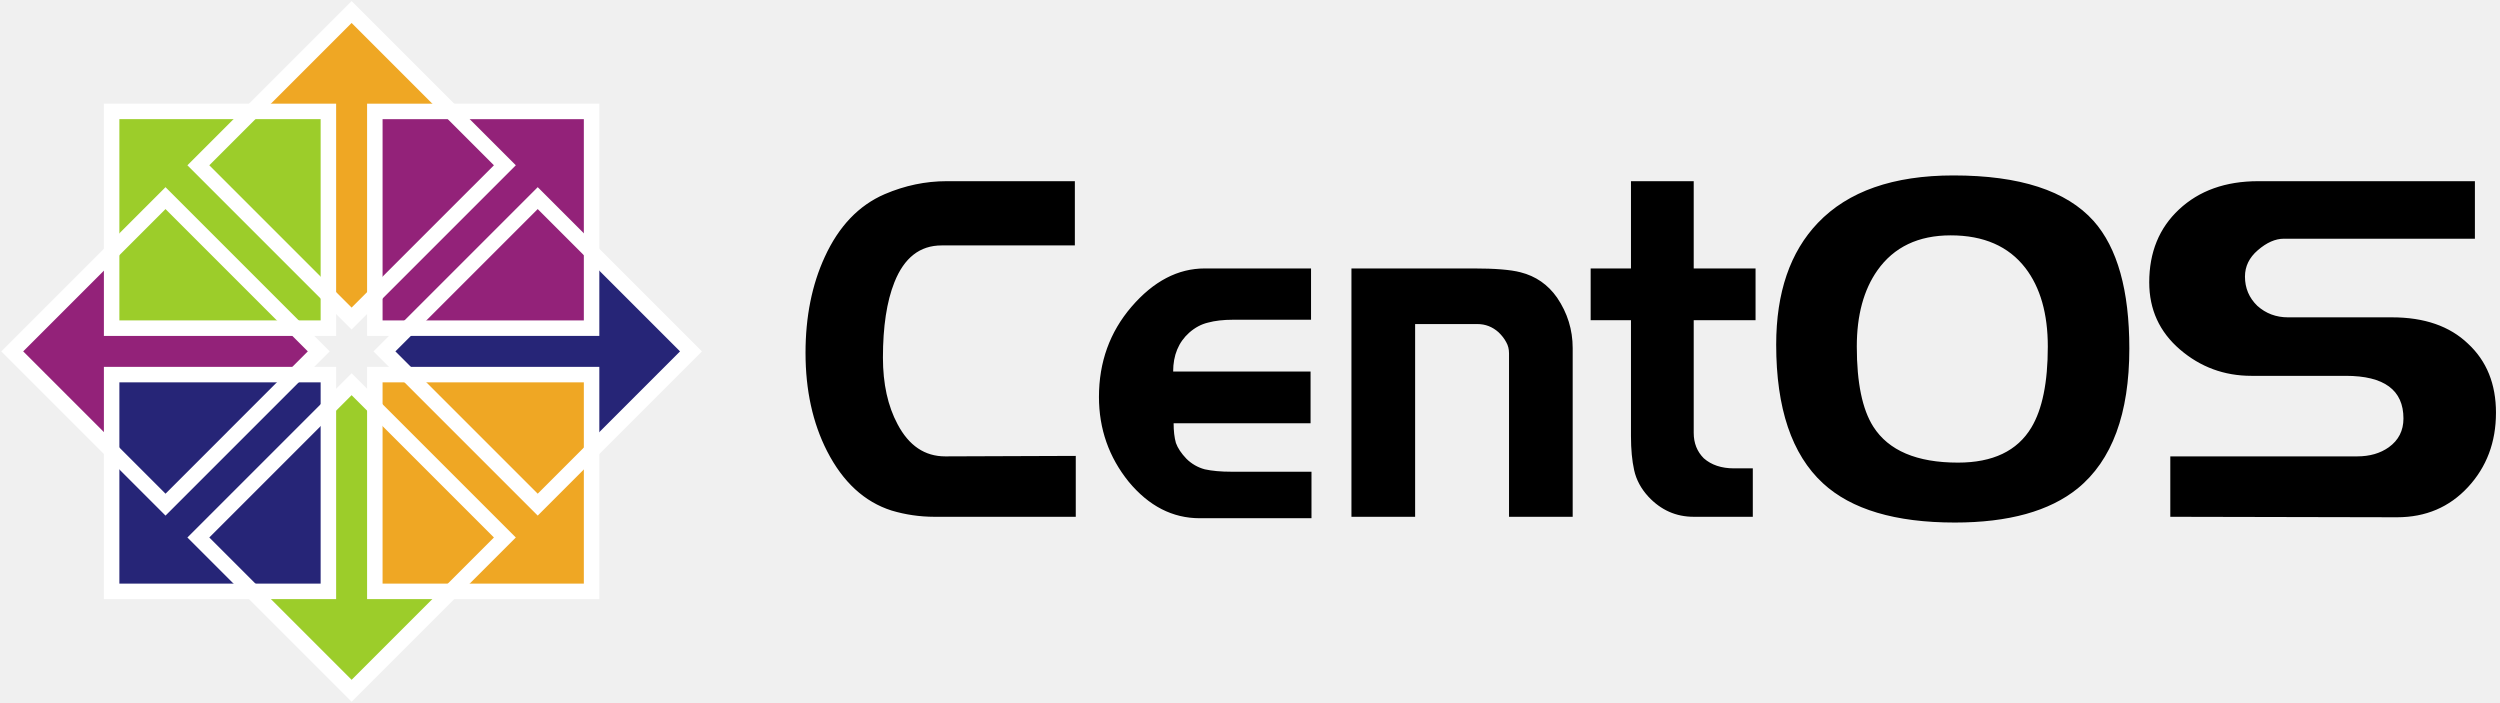
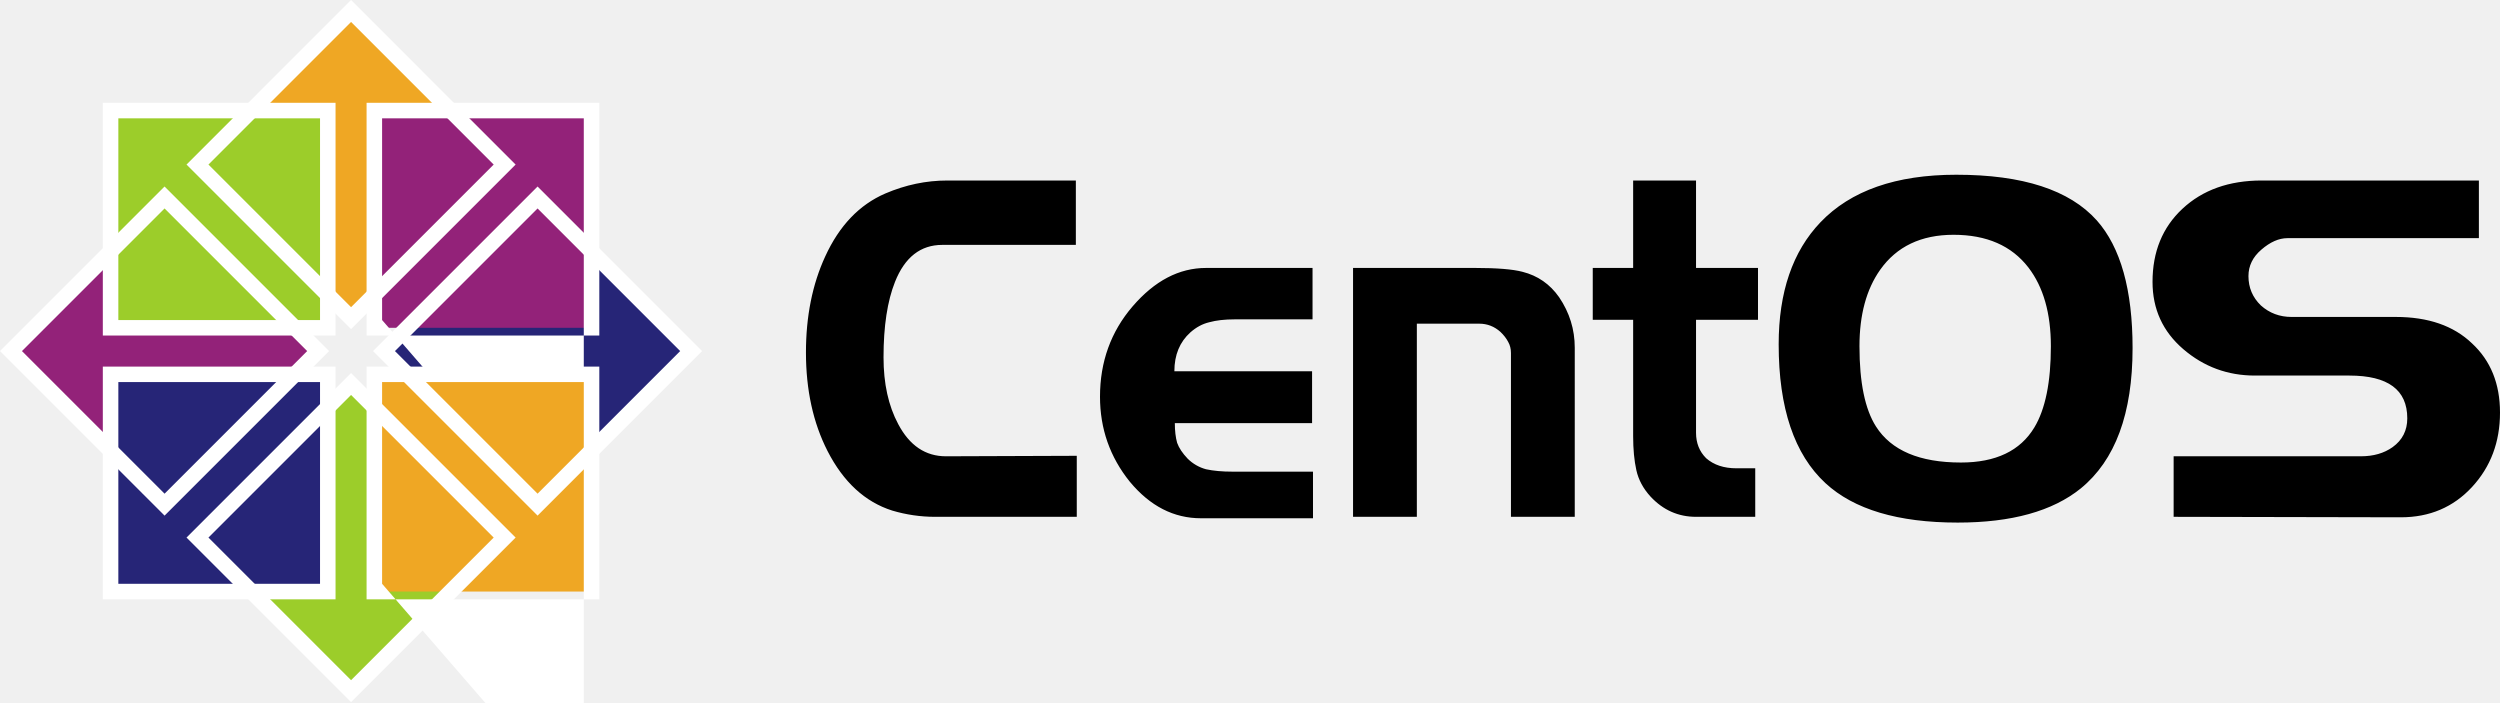
- <svg xmlns="http://www.w3.org/2000/svg" width="2500" height="703" viewBox="0 0 512 144" preserveAspectRatio="xMidYMid">
-   <path d="M511.22 84.546c0 6.023-1.907 11.097-5.722 15.222-3.816 4.125-8.663 6.187-14.543 6.187l-46.443-.098V93.483h38.28c2.565 0 4.723-.622 6.473-1.866 2.002-1.44 3.004-3.404 3.004-5.892 0-5.827-3.942-8.74-11.822-8.74h-19.329c-5.566 0-10.445-1.8-14.636-5.402-4.19-3.6-6.286-8.184-6.286-13.749 0-6.154 2.033-11.13 6.098-14.927 4.128-3.862 9.54-5.794 16.233-5.794h44.378v11.784H467.78c-1.751 0-3.534.786-5.347 2.358-1.752 1.505-2.628 3.305-2.628 5.4 0 2.358.844 4.355 2.533 5.992 1.752 1.57 3.847 2.356 6.287 2.356h21.298c6.63 0 11.822 1.8 15.575 5.401 3.815 3.536 5.723 8.25 5.723 14.142zM419.42 70.994c0-6.743-1.533-12.112-4.598-16.106-3.44-4.452-8.538-6.678-15.293-6.678-6.63 0-11.635 2.39-15.012 7.169-2.815 3.994-4.222 9.199-4.222 15.615 0 7.398 1.126 12.865 3.378 16.4 3.128 4.91 8.913 7.366 17.357 7.366 7.13 0 12.134-2.39 15.011-7.17 2.252-3.73 3.379-9.263 3.379-16.596zm16.7.393c0 13.355-3.534 22.915-10.602 28.676-5.755 4.648-14.136 6.973-25.145 6.973-12.197 0-21.204-2.685-27.021-8.053-6.38-5.893-9.57-15.353-9.57-28.382 0-10.671 2.846-18.986 8.538-24.944 6.192-6.482 15.45-9.722 27.772-9.722 13.573 0 23.142 3.11 28.71 9.329 4.879 5.5 7.318 14.207 7.318 26.123zm-76.564-5.794h-12.667V88.67c0 2.095.688 3.83 2.064 5.205 1.564 1.375 3.628 2.062 6.192 2.062h3.848v9.92h-12.104c-3.627 0-6.724-1.376-9.288-4.126-1.501-1.636-2.472-3.437-2.909-5.401-.438-1.964-.656-4.289-.656-6.973V65.593h-8.257V54.987h8.257V37.113h12.853v17.874h12.667v10.606zm-37.457 40.264h-13.042V72.37c0-.852-.187-1.604-.563-2.259-.375-.72-.907-1.407-1.594-2.062-1.251-1.113-2.69-1.67-4.316-1.67h-12.76v39.48H276.78V54.986h24.958c4.44 0 7.662.261 9.663.785 3.128.786 5.63 2.521 7.506 5.205 2.127 3.143 3.19 6.58 3.19 10.312v34.568zm-53.503.295h-22.893c-5.567 0-10.415-2.488-14.542-7.464-4.067-5.04-6.1-10.836-6.1-17.383 0-7.136 2.221-13.29 6.662-18.462 4.504-5.238 9.508-7.856 15.012-7.856h21.768v10.507H252.55c-2.001 0-3.722.197-5.16.59-1.376.327-2.658 1.015-3.847 2.062-2.19 1.964-3.283 4.616-3.283 7.954h28.147v10.607h-28.053c0 1.572.155 2.913.469 4.026.375 1.048 1.094 2.128 2.157 3.241a8.422 8.422 0 0 0 3.753 2.16c1.501.328 3.316.491 5.441.491h16.42v9.527zm-48.284-.295h-28.992a30.64 30.64 0 0 1-8.726-1.276c-5.566-1.768-9.976-5.828-13.229-12.178-2.939-5.761-4.41-12.472-4.41-20.132 0-7.399 1.314-13.946 3.941-19.642 2.878-6.285 6.975-10.573 12.291-12.865 4.13-1.767 8.35-2.65 12.666-2.65h26.271v13.159H192.82c-4.44 0-7.662 2.52-9.664 7.561-1.563 3.928-2.345 9.068-2.345 15.419 0 5.368 1 9.919 3.002 13.65 2.314 4.387 5.567 6.58 9.758 6.58l26.74-.098v12.472z" />
-   <path d="M60.672 66.736l5.19 5.162-5.19 5.16h-36.54v17.197L1.848 71.898l22.284-21.982v16.82h36.54z" fill="#932279" />
-   <path d="M77.217 60.672l-5.16 5.19-5.162-5.19v-36.54H49.698L72.056 1.848l21.981 22.284h-16.82v36.54z" fill="#EFA724" />
-   <path d="M83.282 77.217l-5.192-5.16 5.192-5.162h36.539V49.698l22.284 22.358-22.284 21.981v-16.82H83.282z" fill="#262577" />
-   <path d="M66.736 83.282l5.16-5.192 5.162 5.192v36.54h17.197l-22.358 22.283-21.98-22.283h16.819v-36.54zM22.822 22.822H67.22v44.399H22.822V22.822z" fill="#9CCD2A" />
-   <path d="M21.237 21.237h47.569v47.569h-47.57v-47.57zm3.17 44.398h41.227V24.408H24.407v41.227z" fill="#FFF" />
-   <path d="M76.733 22.822h44.397v44.399H76.733V22.822z" fill="#932279" />
-   <path d="M75.148 21.237h47.57v47.569h-47.57v-47.57zm3.171 44.398h41.227V24.408H78.319v41.227z" fill="#FFF" />
-   <path d="M76.733 76.733h44.397v44.398H76.733V76.733z" fill="#EFA724" />
-   <path d="M75.148 75.148h47.57v47.57h-47.57v-47.57zm3.171 44.398h41.227V78.319H78.319v41.227z" fill="#FFF" />
-   <path d="M22.822 76.733H67.22v44.398H22.822V76.733z" fill="#262577" />
-   <path d="M21.237 75.148h47.569v47.57h-47.57v-47.57zm3.17 44.398h41.227V78.319H24.407v41.227z" fill="#FFF" />
-   <path d="M33.856 105.614L.219 71.976 33.855 38.34l33.637 33.636-33.636 33.638zM4.704 71.976l29.152 29.152 29.15-29.152-29.151-29.15-29.151 29.15zM71.976 67.492L38.34 33.856 71.976.219l33.637 33.637-33.637 33.636zm-29.15-33.636l29.15 29.15 29.152-29.15L71.976 4.704l-29.15 29.152zM110.098 105.614L76.462 71.976l33.636-33.636 33.636 33.636-33.636 33.638zM80.946 71.976l29.152 29.152 29.151-29.152-29.151-29.15-29.152 29.15zM71.976 143.734L38.34 110.098l33.636-33.636 33.637 33.636-33.637 33.636zm-29.15-33.636l29.15 29.151 29.152-29.151-29.152-29.151-29.15 29.151z" fill="#FFF" />
+ <svg xmlns="http://www.w3.org/2000/svg" viewBox="0 0 511.002 143.516">
+   <path d="M511.002 84.327c0 6.024-1.907 11.098-5.723 15.223-3.815 4.125-8.663 6.186-14.542 6.186l-46.444-.097V93.265h38.28c2.565 0 4.723-.623 6.474-1.867 2.002-1.44 3.003-3.404 3.003-5.892 0-5.827-3.941-8.74-11.822-8.74H460.9c-5.566 0-10.446-1.8-14.637-5.401-4.19-3.601-6.285-8.184-6.285-13.75 0-6.154 2.033-11.129 6.098-14.926 4.128-3.863 9.54-5.795 16.232-5.795h44.378v11.785h-39.124c-1.752 0-3.534.785-5.348 2.357-1.751 1.505-2.628 3.306-2.628 5.4 0 2.358.845 4.355 2.533 5.992 1.752 1.571 3.848 2.356 6.287 2.356h21.299c6.63 0 11.821 1.801 15.574 5.402 3.816 3.535 5.723 8.25 5.723 14.141zM419.2 70.776c0-6.744-1.533-12.113-4.598-16.107-3.44-4.451-8.537-6.678-15.293-6.678-6.63 0-11.634 2.39-15.012 7.17-2.814 3.993-4.221 9.198-4.221 15.615 0 7.397 1.125 12.865 3.377 16.4 3.128 4.91 8.914 7.365 17.357 7.365 7.131 0 12.134-2.39 15.012-7.169 2.251-3.731 3.378-9.264 3.378-16.596zm16.7.392c0 13.356-3.533 22.915-10.602 28.676-5.754 4.649-14.136 6.973-25.145 6.973-12.197 0-21.203-2.684-27.02-8.053-6.38-5.892-9.571-15.353-9.571-28.381 0-10.672 2.846-18.986 8.538-24.945 6.192-6.481 15.45-9.722 27.772-9.722 13.573 0 23.143 3.11 28.71 9.329 4.88 5.5 7.319 14.207 7.319 26.123zm-76.564-5.794H346.67v23.078c0 2.095.688 3.83 2.064 5.205 1.564 1.375 3.628 2.062 6.192 2.062h3.847v9.92H346.67c-3.628 0-6.725-1.376-9.289-4.125-1.501-1.637-2.471-3.438-2.908-5.402-.438-1.964-.657-4.288-.657-6.972V65.374h-8.257V54.768h8.257V36.894h12.854v17.874h12.666zM321.88 105.64h-13.041V72.15c0-.851-.188-1.604-.563-2.259-.375-.72-.907-1.407-1.595-2.061-1.25-1.113-2.69-1.67-4.316-1.67h-12.76v39.479h-13.041V54.768h24.957c4.44 0 7.662.262 9.663.785 3.128.786 5.63 2.522 7.507 5.205 2.126 3.143 3.19 6.58 3.19 10.312zm-53.502.294h-22.893c-5.568 0-10.415-2.488-14.543-7.463-4.066-5.041-6.1-10.836-6.1-17.383 0-7.136 2.222-13.29 6.663-18.462 4.503-5.238 9.507-7.857 15.012-7.857h21.767v10.508h-15.95c-2.002 0-3.723.196-5.16.59-1.377.327-2.659 1.014-3.847 2.061-2.19 1.964-3.284 4.616-3.284 7.955h28.147v10.606h-28.053c0 1.572.156 2.913.47 4.026.374 1.048 1.093 2.128 2.157 3.242a8.422 8.422 0 0 0 3.753 2.16c1.5.327 3.315.49 5.44.49h16.42zm-48.285-.294h-28.991a30.64 30.64 0 0 1-8.726-1.277c-5.566-1.767-9.977-5.827-13.23-12.178-2.939-5.76-4.409-12.472-4.409-20.132 0-7.398 1.314-13.945 3.94-19.641 2.878-6.285 6.975-10.574 12.292-12.865 4.128-1.768 8.35-2.651 12.666-2.651h26.27v13.16h-27.302c-4.442 0-7.662 2.52-9.664 7.56-1.563 3.929-2.346 9.069-2.346 15.42 0 5.368 1.001 9.918 3.002 13.65 2.315 4.386 5.568 6.58 9.758 6.58l26.74-.099v12.473z" />
+   <path fill="#932279" d="m60.453 66.517 5.19 5.162-5.19 5.16h-36.54v17.197L1.63 71.68l22.283-21.982v16.82z" />
+   <path fill="#efa724" d="m76.999 60.453-5.161 5.19-5.161-5.19v-36.54H49.479L71.838 1.63l21.98 22.283h-16.82z" />
+   <path fill="#262577" d="m83.064 76.999-5.192-5.161 5.192-5.161h36.538V49.479l22.285 22.359-22.285 21.98v-16.82z" />
+   <path fill="#9ccd2a" d="m66.517 83.064 5.161-5.192 5.162 5.192v36.54h17.196l-22.358 22.283-21.98-22.284h16.82zM22.604 22.604H67v44.398H22.604z" />
+   <path fill="#fff" d="M21.018 21.018h47.569v47.569h-47.57zm3.17 44.398h41.227V24.19H24.19z" />
+   <path fill="#932279" d="M76.515 22.604h44.397v44.398H76.515z" />
+   <path fill="#fff" d="M74.93 21.018h47.569v47.569h-47.57zm3.17 44.398 41.227 47.57V24.19H78.1z" />
+   <path fill="#efa724" d="M76.515 76.515h44.397v44.398H76.515z" />
+   <path fill="#fff" d="M74.93 74.93h47.569v47.57h-47.57zm3.17 44.397 41.227 47.57V78.1H78.1z" />
+   <path fill="#262577" d="M22.604 76.515H67v44.398H22.604z" />
+   <path fill="#fff" d="M21.018 74.93h47.569v47.57h-47.57zm3.17 44.397h41.227V78.1H24.19z" />
+   <path fill="#fff" d="M33.637 105.395 0 71.758l33.636-33.636 33.638 33.636zM4.485 71.758l29.152 29.152 29.151-29.152-29.152-29.151zM71.758 67.274 38.122 33.637 71.758 0l33.636 33.637zM42.607 33.637l29.15 29.151 29.153-29.15L71.758 4.484zM109.88 105.395 76.242 71.758l33.636-33.636 33.637 33.636zM80.726 71.758l29.152 29.152 29.151-29.152-29.15-29.151zM71.758 143.516l-33.636-33.637 33.636-33.636 33.636 33.636zm-29.151-33.637 29.15 29.151 29.153-29.15-29.152-29.152z" />
</svg>
